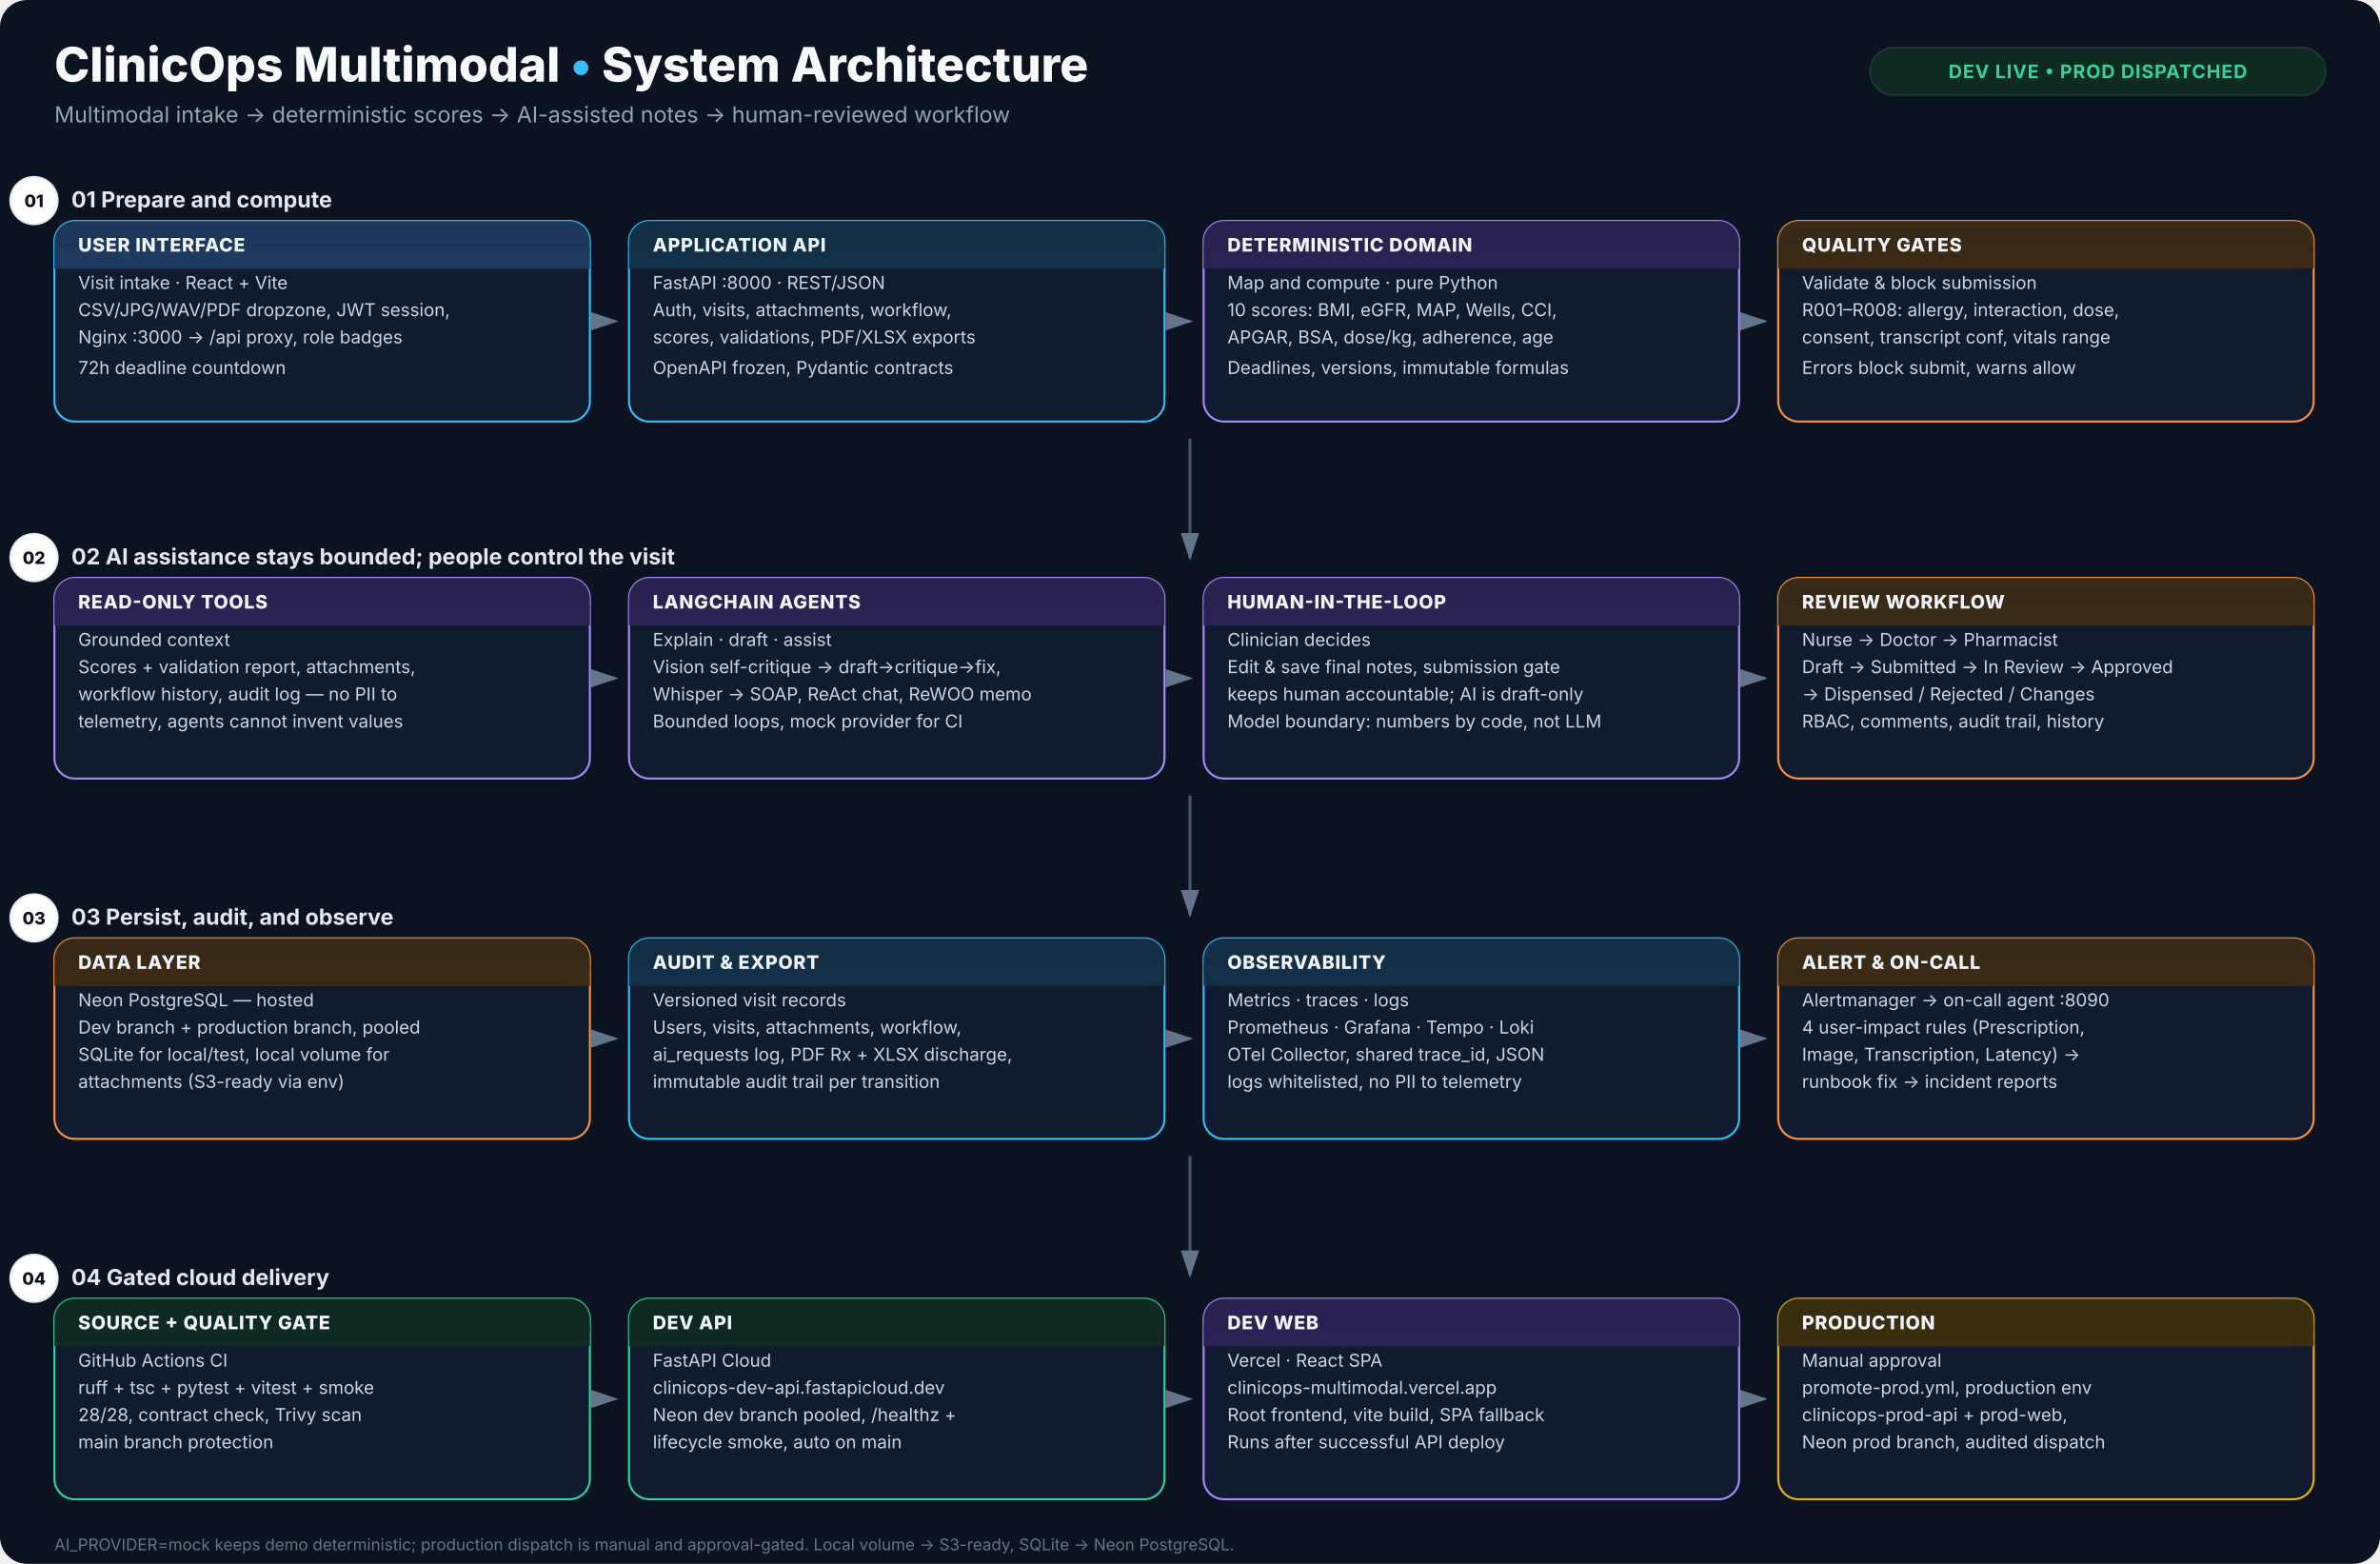
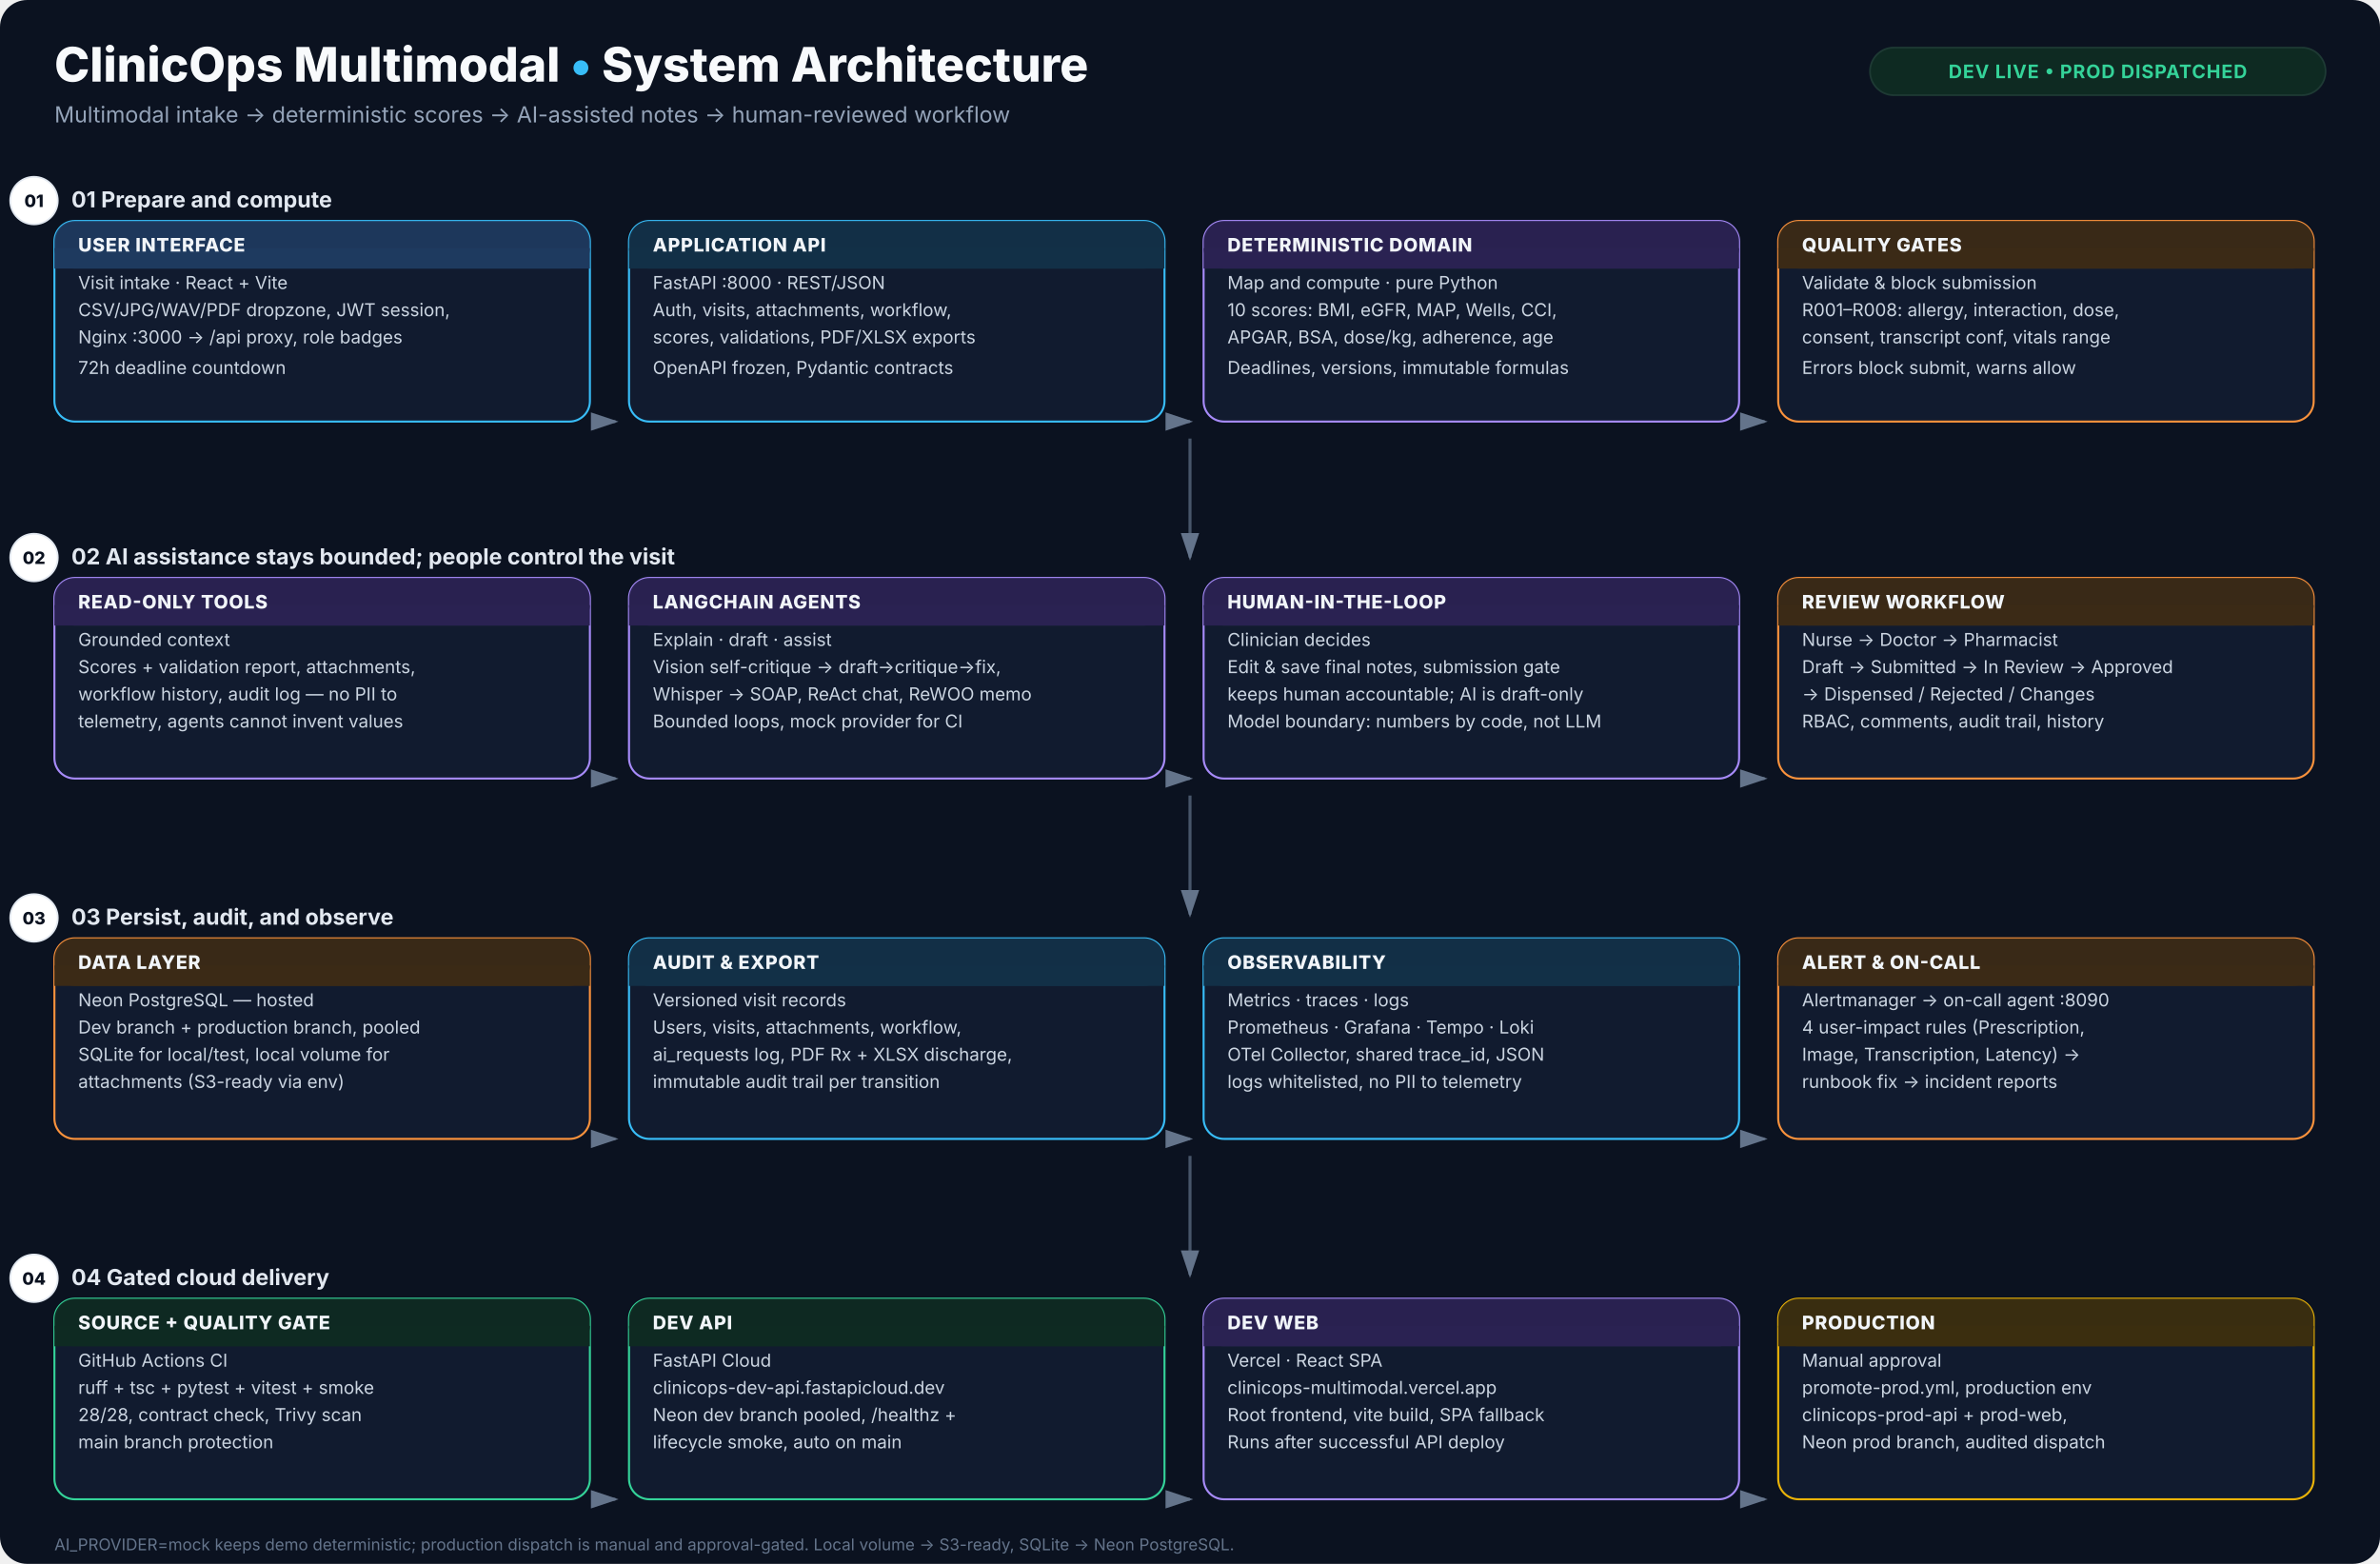
<svg xmlns="http://www.w3.org/2000/svg" width="1400" height="920" viewBox="0 0 1400 920" role="img">
  <rect width="1400" height="920" rx="16" fill="#0B1220" />
  <text x="32" y="48" font-family="Inter,Segoe UI,Helvetica,Arial,sans-serif" font-size="28" font-weight="800" fill="#F8FAFC">ClinicOps Multimodal <tspan fill="#38BDF8">•</tspan> System Architecture</text>
  <text x="32" y="72" font-family="Inter,Segoe UI,Helvetica,Arial,sans-serif" font-size="13" fill="#94A3B8">Multimodal intake → deterministic scores → AI-assisted notes → human-reviewed workflow</text>
  <g>
    <rect x="1100" y="28" width="268" height="28" rx="14" fill="#0E2A22" stroke="#1E3A34" />
    <text x="1234" y="46" text-anchor="middle" font-family="Inter,Segoe UI,Helvetica,Arial,sans-serif" font-size="11" font-weight="700" fill="#34D399" letter-spacing="0.5">DEV LIVE • PROD DISPATCHED</text>
  </g>
  <style>
  .rowtitle { font-family: Inter,Segoe UI,Helvetica,sans-serif; font-size: 13px; font-weight: 700; fill: #E2E8F0; }
  .card { fill: #111B2F; stroke-width:1.2; }
  .cardTitle { font-family: Inter,Segoe UI,Helvetica,sans-serif; font-size: 11px; font-weight: 800; fill: #F1F5F9; letter-spacing:0.4; }
  .cardBody { font-family: Inter,Segoe UI,Helvetica,sans-serif; font-size: 10.5px; fill: #CBD5E1; line-height:1.3; }
  .badge { fill:#E2E8F0; }
  .badgeText { font-family: Inter,Segoe UI,Helvetica,sans-serif; font-size: 11px; font-weight: 800; fill:#0B1220; text-anchor:middle; dominant-baseline:middle; }
  .arrow { stroke:#475569; stroke-width:1.8; fill:none; marker-end:url(#arr); }
</style>
  <defs>
    <marker id="arr" markerWidth="10" markerHeight="10" refX="8" refY="3" orient="auto" markerUnits="strokeWidth">
      <path d="M0,0 L0,6 L9,3 z" fill="#64748B" />
    </marker>
  </defs>
  <circle cx="20" cy="118" r="14" fill="#FFFFFF" stroke="#E2E8F0" />
  <text x="20" y="118" text-anchor="middle" dominant-baseline="middle" font-family="Inter,Segoe UI,Helvetica,sans-serif" font-size="10" font-weight="800" fill="#0B1220">01</text>
  <text x="42" y="122" class="rowtitle">01  Prepare and compute</text>
  <g>
    <rect x="32" y="130" width="315" height="118" rx="12" class="card" stroke="#38BDF8" />
    <rect x="32" y="130" width="315" height="28" rx="12" fill="#1E3A5F" opacity="0.9" />
    <rect x="32" y="146" width="315" height="12" fill="#1E3A5F" />
    <text x="46" y="148" class="cardTitle">USER INTERFACE</text>
    <text x="46" y="170" class="cardBody">Visit intake · React + Vite</text>
    <text x="46" y="186" class="cardBody">CSV/JPG/WAV/PDF dropzone, JWT session,</text>
    <text x="46" y="202" class="cardBody">Nginx :3000 → /api proxy, role badges</text>
    <text x="46" y="220" class="cardBody">72h deadline countdown</text>
  </g>
  <g>
    <rect x="370" y="130" width="315" height="118" rx="12" class="card" stroke="#38BDF8" />
    <rect x="370" y="130" width="315" height="28" rx="12" fill="#123047" opacity="0.95" />
    <rect x="370" y="146" width="315" height="12" fill="#123047" />
    <text x="384" y="148" class="cardTitle">APPLICATION API</text>
    <text x="384" y="170" class="cardBody">FastAPI :8000 · REST/JSON</text>
    <text x="384" y="186" class="cardBody">Auth, visits, attachments, workflow,</text>
    <text x="384" y="202" class="cardBody">scores, validations, PDF/XLSX exports</text>
    <text x="384" y="220" class="cardBody">OpenAPI frozen, Pydantic contracts</text>
  </g>
  <g>
    <rect x="708" y="130" width="315" height="118" rx="12" class="card" stroke="#A78BFA" />
    <rect x="708" y="130" width="315" height="28" rx="12" fill="#2A2252" opacity="0.95" />
    <rect x="708" y="146" width="315" height="12" fill="#2A2252" />
    <text x="722" y="148" class="cardTitle">DETERMINISTIC DOMAIN</text>
    <text x="722" y="170" class="cardBody">Map and compute · pure Python</text>
    <text x="722" y="186" class="cardBody">10 scores: BMI, eGFR, MAP, Wells, CCI,</text>
    <text x="722" y="202" class="cardBody">APGAR, BSA, dose/kg, adherence, age</text>
    <text x="722" y="220" class="cardBody">Deadlines, versions, immutable formulas</text>
  </g>
  <g>
    <rect x="1046" y="130" width="315" height="118" rx="12" class="card" stroke="#FB923C" />
    <rect x="1046" y="130" width="315" height="28" rx="12" fill="#3B2A16" opacity="0.95" />
    <rect x="1046" y="146" width="315" height="12" fill="#3B2A16" />
    <text x="1060" y="148" class="cardTitle">QUALITY GATES</text>
    <text x="1060" y="170" class="cardBody">Validate &amp; block submission</text>
    <text x="1060" y="186" class="cardBody">R001–R008: allergy, interaction, dose,</text>
    <text x="1060" y="202" class="cardBody">consent, transcript conf, vitals range</text>
    <text x="1060" y="220" class="cardBody">Errors block submit, warns allow</text>
  </g>
-   <line x1="355" y1="189" x2="362" y2="189" class="arrow" />
-   <line x1="693" y1="189" x2="700" y2="189" class="arrow" />
-   <line x1="1031" y1="189" x2="1038" y2="189" class="arrow" />
+   <line x1="355" y1="248" x2="362" y2="248" class="arrow" />
+   <line x1="693" y1="248" x2="700" y2="248" class="arrow" />
+   <line x1="1031" y1="248" x2="1038" y2="248" class="arrow" />
  <line x1="700" y1="258" x2="700" y2="328" class="arrow" />
  <circle cx="20" cy="328" r="14" fill="#FFFFFF" stroke="#E2E8F0" />
  <text x="20" y="328" text-anchor="middle" dominant-baseline="middle" font-family="Inter,Segoe UI,Helvetica,sans-serif" font-size="10" font-weight="800" fill="#0B1220">02</text>
  <text x="42" y="332" class="rowtitle">02  AI assistance stays bounded; people control the visit</text>
  <g>
    <rect x="32" y="340" width="315" height="118" rx="12" class="card" stroke="#A78BFA" />
    <rect x="32" y="340" width="315" height="28" rx="12" fill="#2A2252" opacity="0.95" />
    <rect x="32" y="356" width="315" height="12" fill="#2A2252" />
    <text x="46" y="358" class="cardTitle">READ-ONLY TOOLS</text>
    <text x="46" y="380" class="cardBody">Grounded context</text>
    <text x="46" y="396" class="cardBody">Scores + validation report, attachments,</text>
    <text x="46" y="412" class="cardBody">workflow history, audit log — no PII to</text>
    <text x="46" y="428" class="cardBody">telemetry, agents cannot invent values</text>
  </g>
  <g>
    <rect x="370" y="340" width="315" height="118" rx="12" class="card" stroke="#A78BFA" />
    <rect x="370" y="340" width="315" height="28" rx="12" fill="#2A2252" opacity="0.95" />
    <rect x="370" y="356" width="315" height="12" fill="#2A2252" />
    <text x="384" y="358" class="cardTitle">LANGCHAIN AGENTS</text>
    <text x="384" y="380" class="cardBody">Explain · draft · assist</text>
    <text x="384" y="396" class="cardBody">Vision self-critique → draft→critique→fix,</text>
    <text x="384" y="412" class="cardBody">Whisper → SOAP, ReAct chat, ReWOO memo</text>
    <text x="384" y="428" class="cardBody">Bounded loops, mock provider for CI</text>
  </g>
  <g>
    <rect x="708" y="340" width="315" height="118" rx="12" class="card" stroke="#A78BFA" />
    <rect x="708" y="340" width="315" height="28" rx="12" fill="#2A2252" opacity="0.95" />
    <rect x="708" y="356" width="315" height="12" fill="#2A2252" />
    <text x="722" y="358" class="cardTitle">HUMAN-IN-THE-LOOP</text>
    <text x="722" y="380" class="cardBody">Clinician decides</text>
    <text x="722" y="396" class="cardBody">Edit &amp; save final notes, submission gate</text>
    <text x="722" y="412" class="cardBody">keeps human accountable; AI is draft-only</text>
    <text x="722" y="428" class="cardBody">Model boundary: numbers by code, not LLM</text>
  </g>
  <g>
    <rect x="1046" y="340" width="315" height="118" rx="12" class="card" stroke="#FB923C" />
    <rect x="1046" y="340" width="315" height="28" rx="12" fill="#3B2A16" opacity="0.95" />
    <rect x="1046" y="356" width="315" height="12" fill="#3B2A16" />
    <text x="1060" y="358" class="cardTitle">REVIEW WORKFLOW</text>
    <text x="1060" y="380" class="cardBody">Nurse → Doctor → Pharmacist</text>
    <text x="1060" y="396" class="cardBody">Draft → Submitted → In Review → Approved</text>
    <text x="1060" y="412" class="cardBody">→ Dispensed / Rejected / Changes</text>
    <text x="1060" y="428" class="cardBody">RBAC, comments, audit trail, history</text>
  </g>
-   <line x1="355" y1="399" x2="362" y2="399" class="arrow" />
-   <line x1="693" y1="399" x2="700" y2="399" class="arrow" />
-   <line x1="1031" y1="399" x2="1038" y2="399" class="arrow" />
+   <line x1="355" y1="458" x2="362" y2="458" class="arrow" />
+   <line x1="693" y1="458" x2="700" y2="458" class="arrow" />
+   <line x1="1031" y1="458" x2="1038" y2="458" class="arrow" />
  <line x1="700" y1="468" x2="700" y2="538" class="arrow" />
  <circle cx="20" cy="540" r="14" fill="#FFFFFF" stroke="#E2E8F0" />
  <text x="20" y="540" text-anchor="middle" dominant-baseline="middle" font-family="Inter,Segoe UI,Helvetica,sans-serif" font-size="10" font-weight="800" fill="#0B1220">03</text>
  <text x="42" y="544" class="rowtitle">03  Persist, audit, and observe</text>
  <g>
    <rect x="32" y="552" width="315" height="118" rx="12" class="card" stroke="#FB923C" />
    <rect x="32" y="552" width="315" height="28" rx="12" fill="#3B2A16" opacity="0.95" />
    <rect x="32" y="568" width="315" height="12" fill="#3B2A16" />
    <text x="46" y="570" class="cardTitle">DATA LAYER</text>
    <text x="46" y="592" class="cardBody">Neon PostgreSQL — hosted</text>
    <text x="46" y="608" class="cardBody">Dev branch + production branch, pooled</text>
    <text x="46" y="624" class="cardBody">SQLite for local/test, local volume for</text>
    <text x="46" y="640" class="cardBody">attachments (S3-ready via env)</text>
  </g>
  <g>
    <rect x="370" y="552" width="315" height="118" rx="12" class="card" stroke="#38BDF8" />
    <rect x="370" y="552" width="315" height="28" rx="12" fill="#123047" opacity="0.95" />
    <rect x="370" y="568" width="315" height="12" fill="#123047" />
    <text x="384" y="570" class="cardTitle">AUDIT &amp; EXPORT</text>
    <text x="384" y="592" class="cardBody">Versioned visit records</text>
    <text x="384" y="608" class="cardBody">Users, visits, attachments, workflow,</text>
    <text x="384" y="624" class="cardBody">ai_requests log, PDF Rx + XLSX discharge,</text>
    <text x="384" y="640" class="cardBody">immutable audit trail per transition</text>
  </g>
  <g>
    <rect x="708" y="552" width="315" height="118" rx="12" class="card" stroke="#38BDF8" />
    <rect x="708" y="552" width="315" height="28" rx="12" fill="#123047" opacity="0.95" />
    <rect x="708" y="568" width="315" height="12" fill="#123047" />
    <text x="722" y="570" class="cardTitle">OBSERVABILITY</text>
    <text x="722" y="592" class="cardBody">Metrics · traces · logs</text>
    <text x="722" y="608" class="cardBody">Prometheus · Grafana · Tempo · Loki</text>
    <text x="722" y="624" class="cardBody">OTel Collector, shared trace_id, JSON</text>
    <text x="722" y="640" class="cardBody">logs whitelisted, no PII to telemetry</text>
  </g>
  <g>
    <rect x="1046" y="552" width="315" height="118" rx="12" class="card" stroke="#FB923C" />
    <rect x="1046" y="552" width="315" height="28" rx="12" fill="#3B2A16" opacity="0.95" />
    <rect x="1046" y="568" width="315" height="12" fill="#3B2A16" />
    <text x="1060" y="570" class="cardTitle">ALERT &amp; ON-CALL</text>
    <text x="1060" y="592" class="cardBody">Alertmanager → on-call agent :8090</text>
    <text x="1060" y="608" class="cardBody">4 user-impact rules (Prescription,</text>
    <text x="1060" y="624" class="cardBody">Image, Transcription, Latency) →</text>
    <text x="1060" y="640" class="cardBody">runbook fix → incident reports</text>
  </g>
-   <line x1="355" y1="611" x2="362" y2="611" class="arrow" />
-   <line x1="693" y1="611" x2="700" y2="611" class="arrow" />
-   <line x1="1031" y1="611" x2="1038" y2="611" class="arrow" />
+   <line x1="355" y1="670" x2="362" y2="670" class="arrow" />
+   <line x1="693" y1="670" x2="700" y2="670" class="arrow" />
+   <line x1="1031" y1="670" x2="1038" y2="670" class="arrow" />
  <line x1="700" y1="680" x2="700" y2="750" class="arrow" />
  <circle cx="20" cy="752" r="14" fill="#FFFFFF" stroke="#E2E8F0" />
  <text x="20" y="752" text-anchor="middle" dominant-baseline="middle" font-family="Inter,Segoe UI,Helvetica,sans-serif" font-size="10" font-weight="800" fill="#0B1220">04</text>
  <text x="42" y="756" class="rowtitle">04  Gated cloud delivery</text>
  <g>
    <rect x="32" y="764" width="315" height="118" rx="12" class="card" stroke="#34D399" />
    <rect x="32" y="764" width="315" height="28" rx="12" fill="#0E2A22" opacity="0.95" />
    <rect x="32" y="780" width="315" height="12" fill="#0E2A22" />
    <text x="46" y="782" class="cardTitle">SOURCE + QUALITY GATE</text>
    <text x="46" y="804" class="cardBody">GitHub Actions CI</text>
    <text x="46" y="820" class="cardBody">ruff + tsc + pytest + vitest + smoke</text>
    <text x="46" y="836" class="cardBody">28/28, contract check, Trivy scan</text>
    <text x="46" y="852" class="cardBody">main branch protection</text>
  </g>
  <g>
    <rect x="370" y="764" width="315" height="118" rx="12" class="card" stroke="#34D399" />
    <rect x="370" y="764" width="315" height="28" rx="12" fill="#0E2A22" opacity="0.95" />
    <rect x="370" y="780" width="315" height="12" fill="#0E2A22" />
    <text x="384" y="782" class="cardTitle">DEV API</text>
    <text x="384" y="804" class="cardBody">FastAPI Cloud</text>
    <text x="384" y="820" class="cardBody">clinicops-dev-api.fastapicloud.dev</text>
    <text x="384" y="836" class="cardBody">Neon dev branch pooled, /healthz +</text>
    <text x="384" y="852" class="cardBody">lifecycle smoke, auto on main</text>
  </g>
  <g>
    <rect x="708" y="764" width="315" height="118" rx="12" class="card" stroke="#A78BFA" />
    <rect x="708" y="764" width="315" height="28" rx="12" fill="#2A2252" opacity="0.95" />
    <rect x="708" y="780" width="315" height="12" fill="#2A2252" />
    <text x="722" y="782" class="cardTitle">DEV WEB</text>
    <text x="722" y="804" class="cardBody">Vercel · React SPA</text>
    <text x="722" y="820" class="cardBody">clinicops-multimodal.vercel.app</text>
    <text x="722" y="836" class="cardBody">Root frontend, vite build, SPA fallback</text>
    <text x="722" y="852" class="cardBody">Runs after successful API deploy</text>
  </g>
  <g>
    <rect x="1046" y="764" width="315" height="118" rx="12" class="card" stroke="#EAB308" />
    <rect x="1046" y="764" width="315" height="28" rx="12" fill="#3B2E0F" opacity="0.95" />
    <rect x="1046" y="780" width="315" height="12" fill="#3B2E0F" />
    <text x="1060" y="782" class="cardTitle">PRODUCTION</text>
    <text x="1060" y="804" class="cardBody">Manual approval</text>
    <text x="1060" y="820" class="cardBody">promote-prod.yml, production env</text>
    <text x="1060" y="836" class="cardBody">clinicops-prod-api + prod-web,</text>
    <text x="1060" y="852" class="cardBody">Neon prod branch, audited dispatch</text>
  </g>
-   <line x1="355" y1="823" x2="362" y2="823" class="arrow" />
-   <line x1="693" y1="823" x2="700" y2="823" class="arrow" />
-   <line x1="1031" y1="823" x2="1038" y2="823" class="arrow" />
+   <line x1="355" y1="882" x2="362" y2="882" class="arrow" />
+   <line x1="693" y1="882" x2="700" y2="882" class="arrow" />
+   <line x1="1031" y1="882" x2="1038" y2="882" class="arrow" />
  <text x="32" y="912" font-family="Inter,Segoe UI,Helvetica,Arial,sans-serif" font-size="9.5" fill="#64748B">AI_PROVIDER=mock keeps demo deterministic; production dispatch is manual and approval-gated. Local volume → S3-ready, SQLite → Neon PostgreSQL.</text>
</svg>
